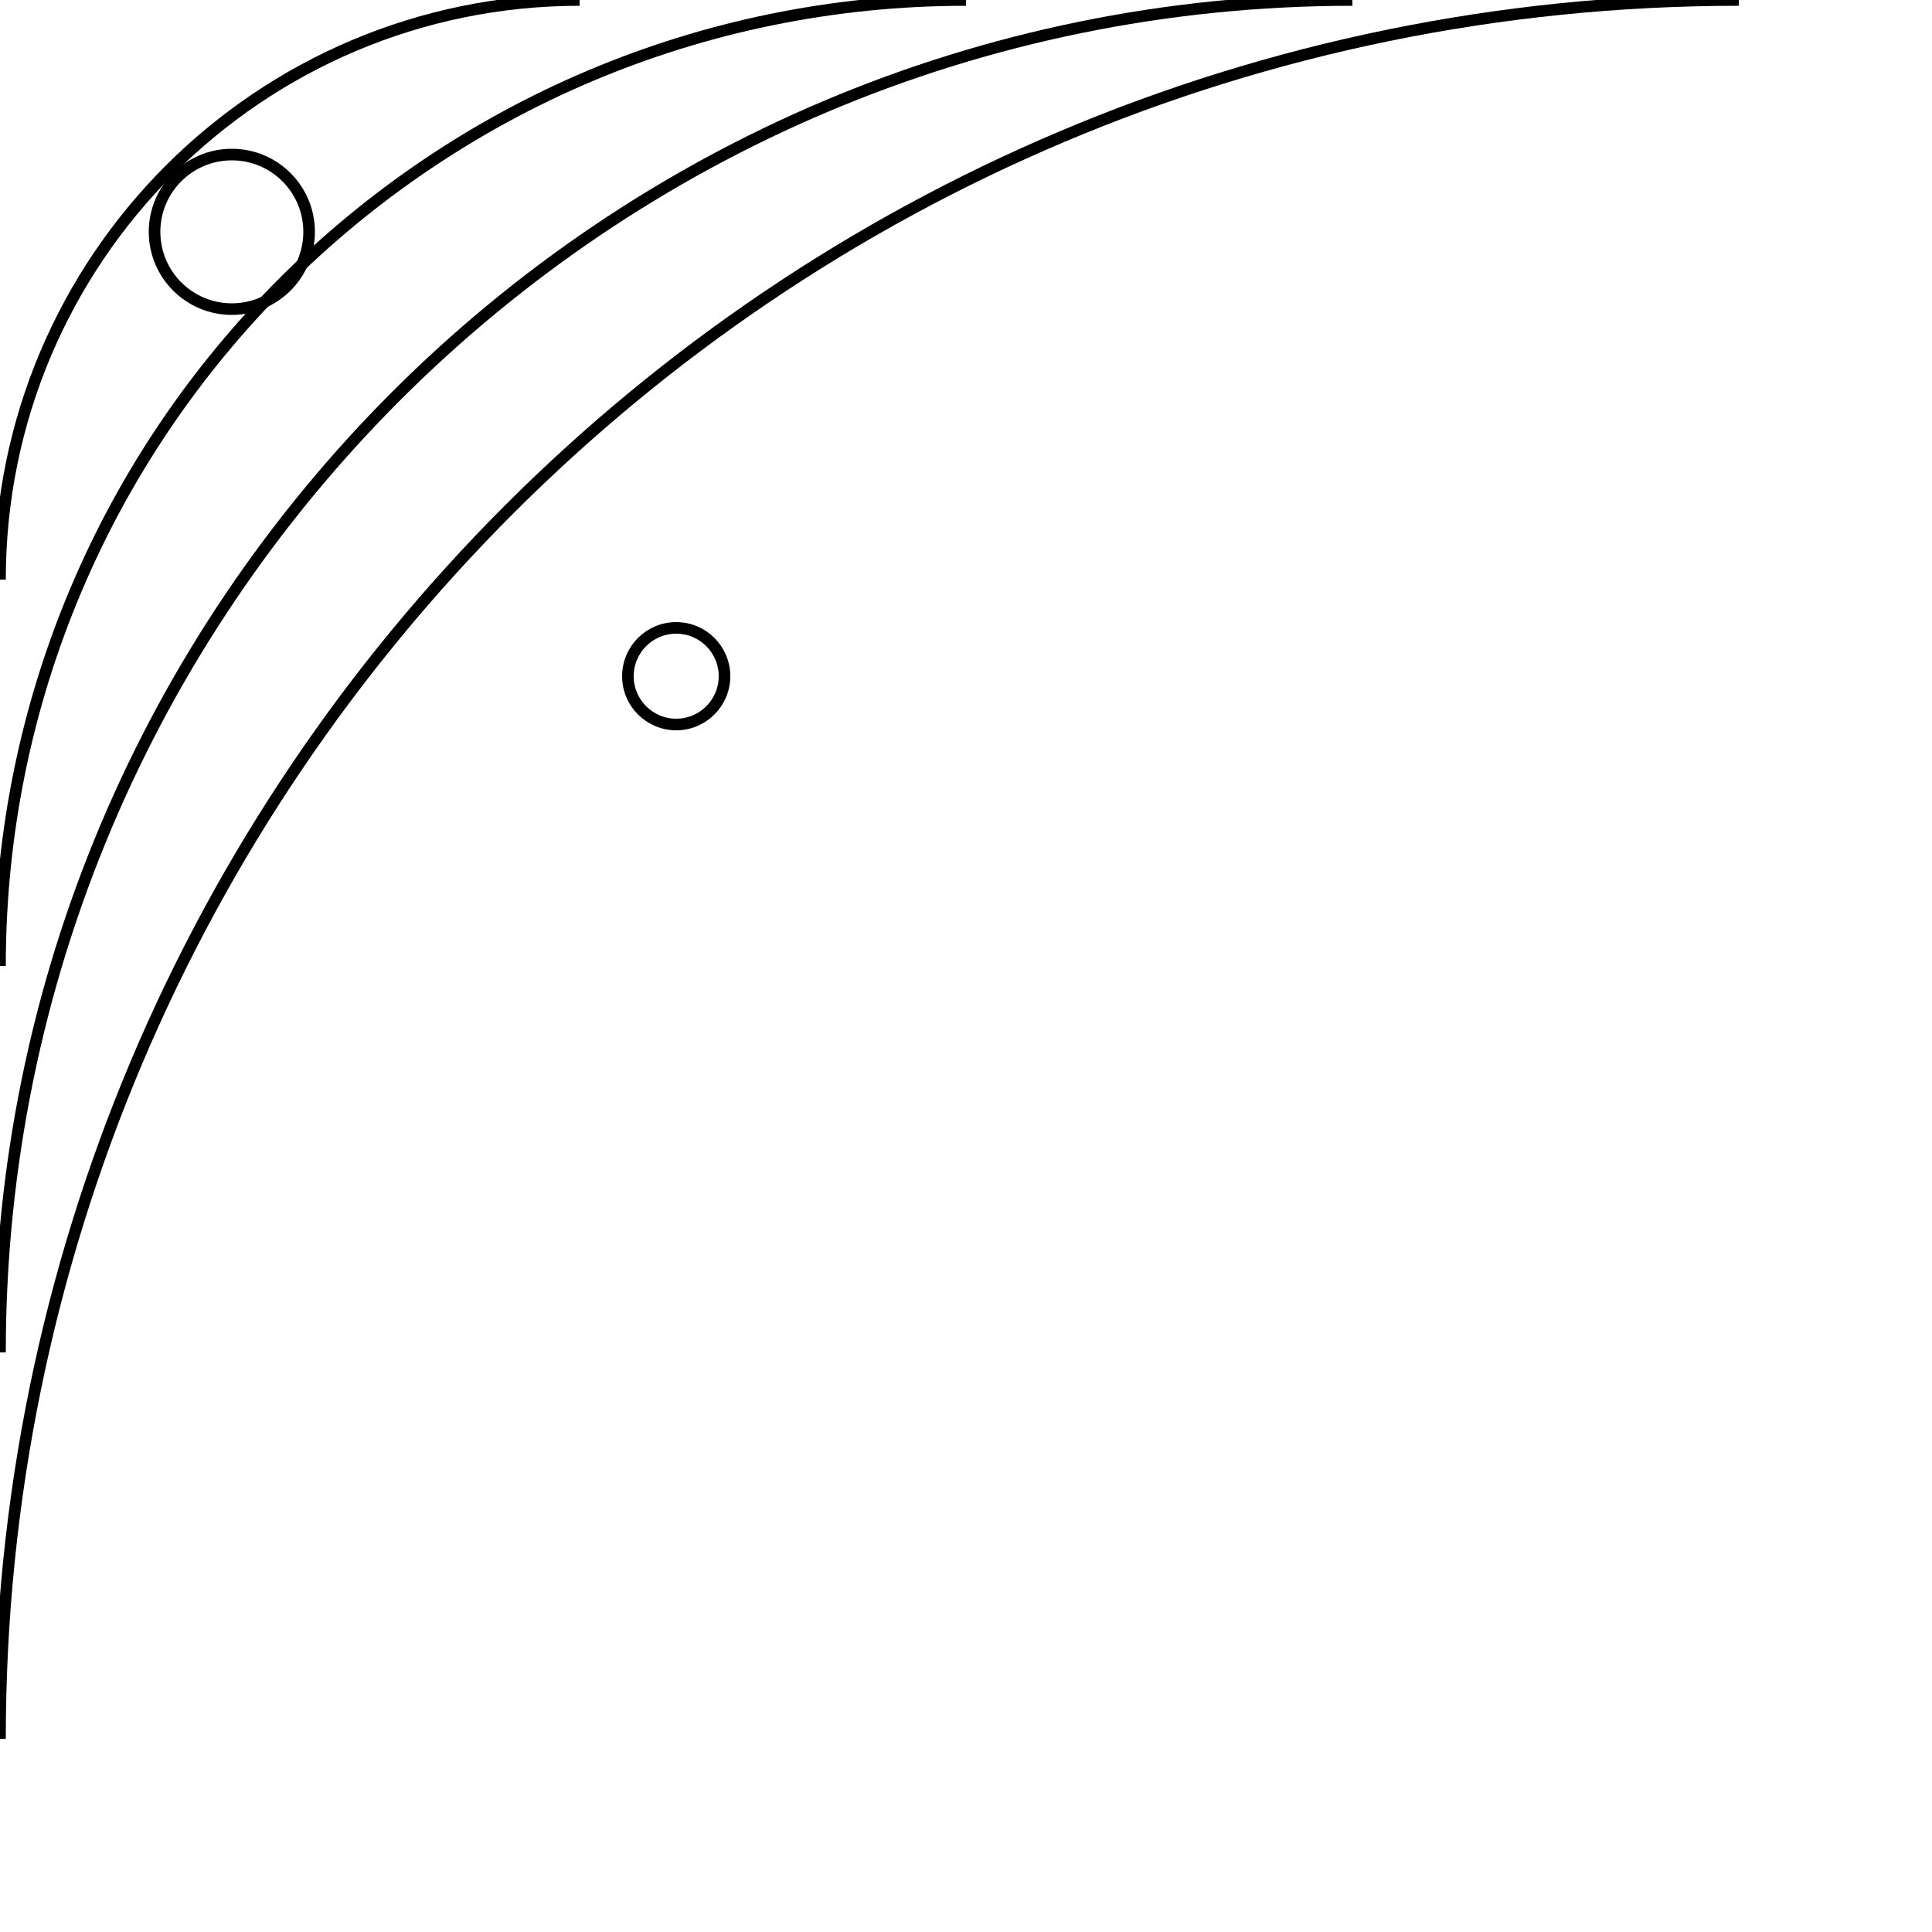
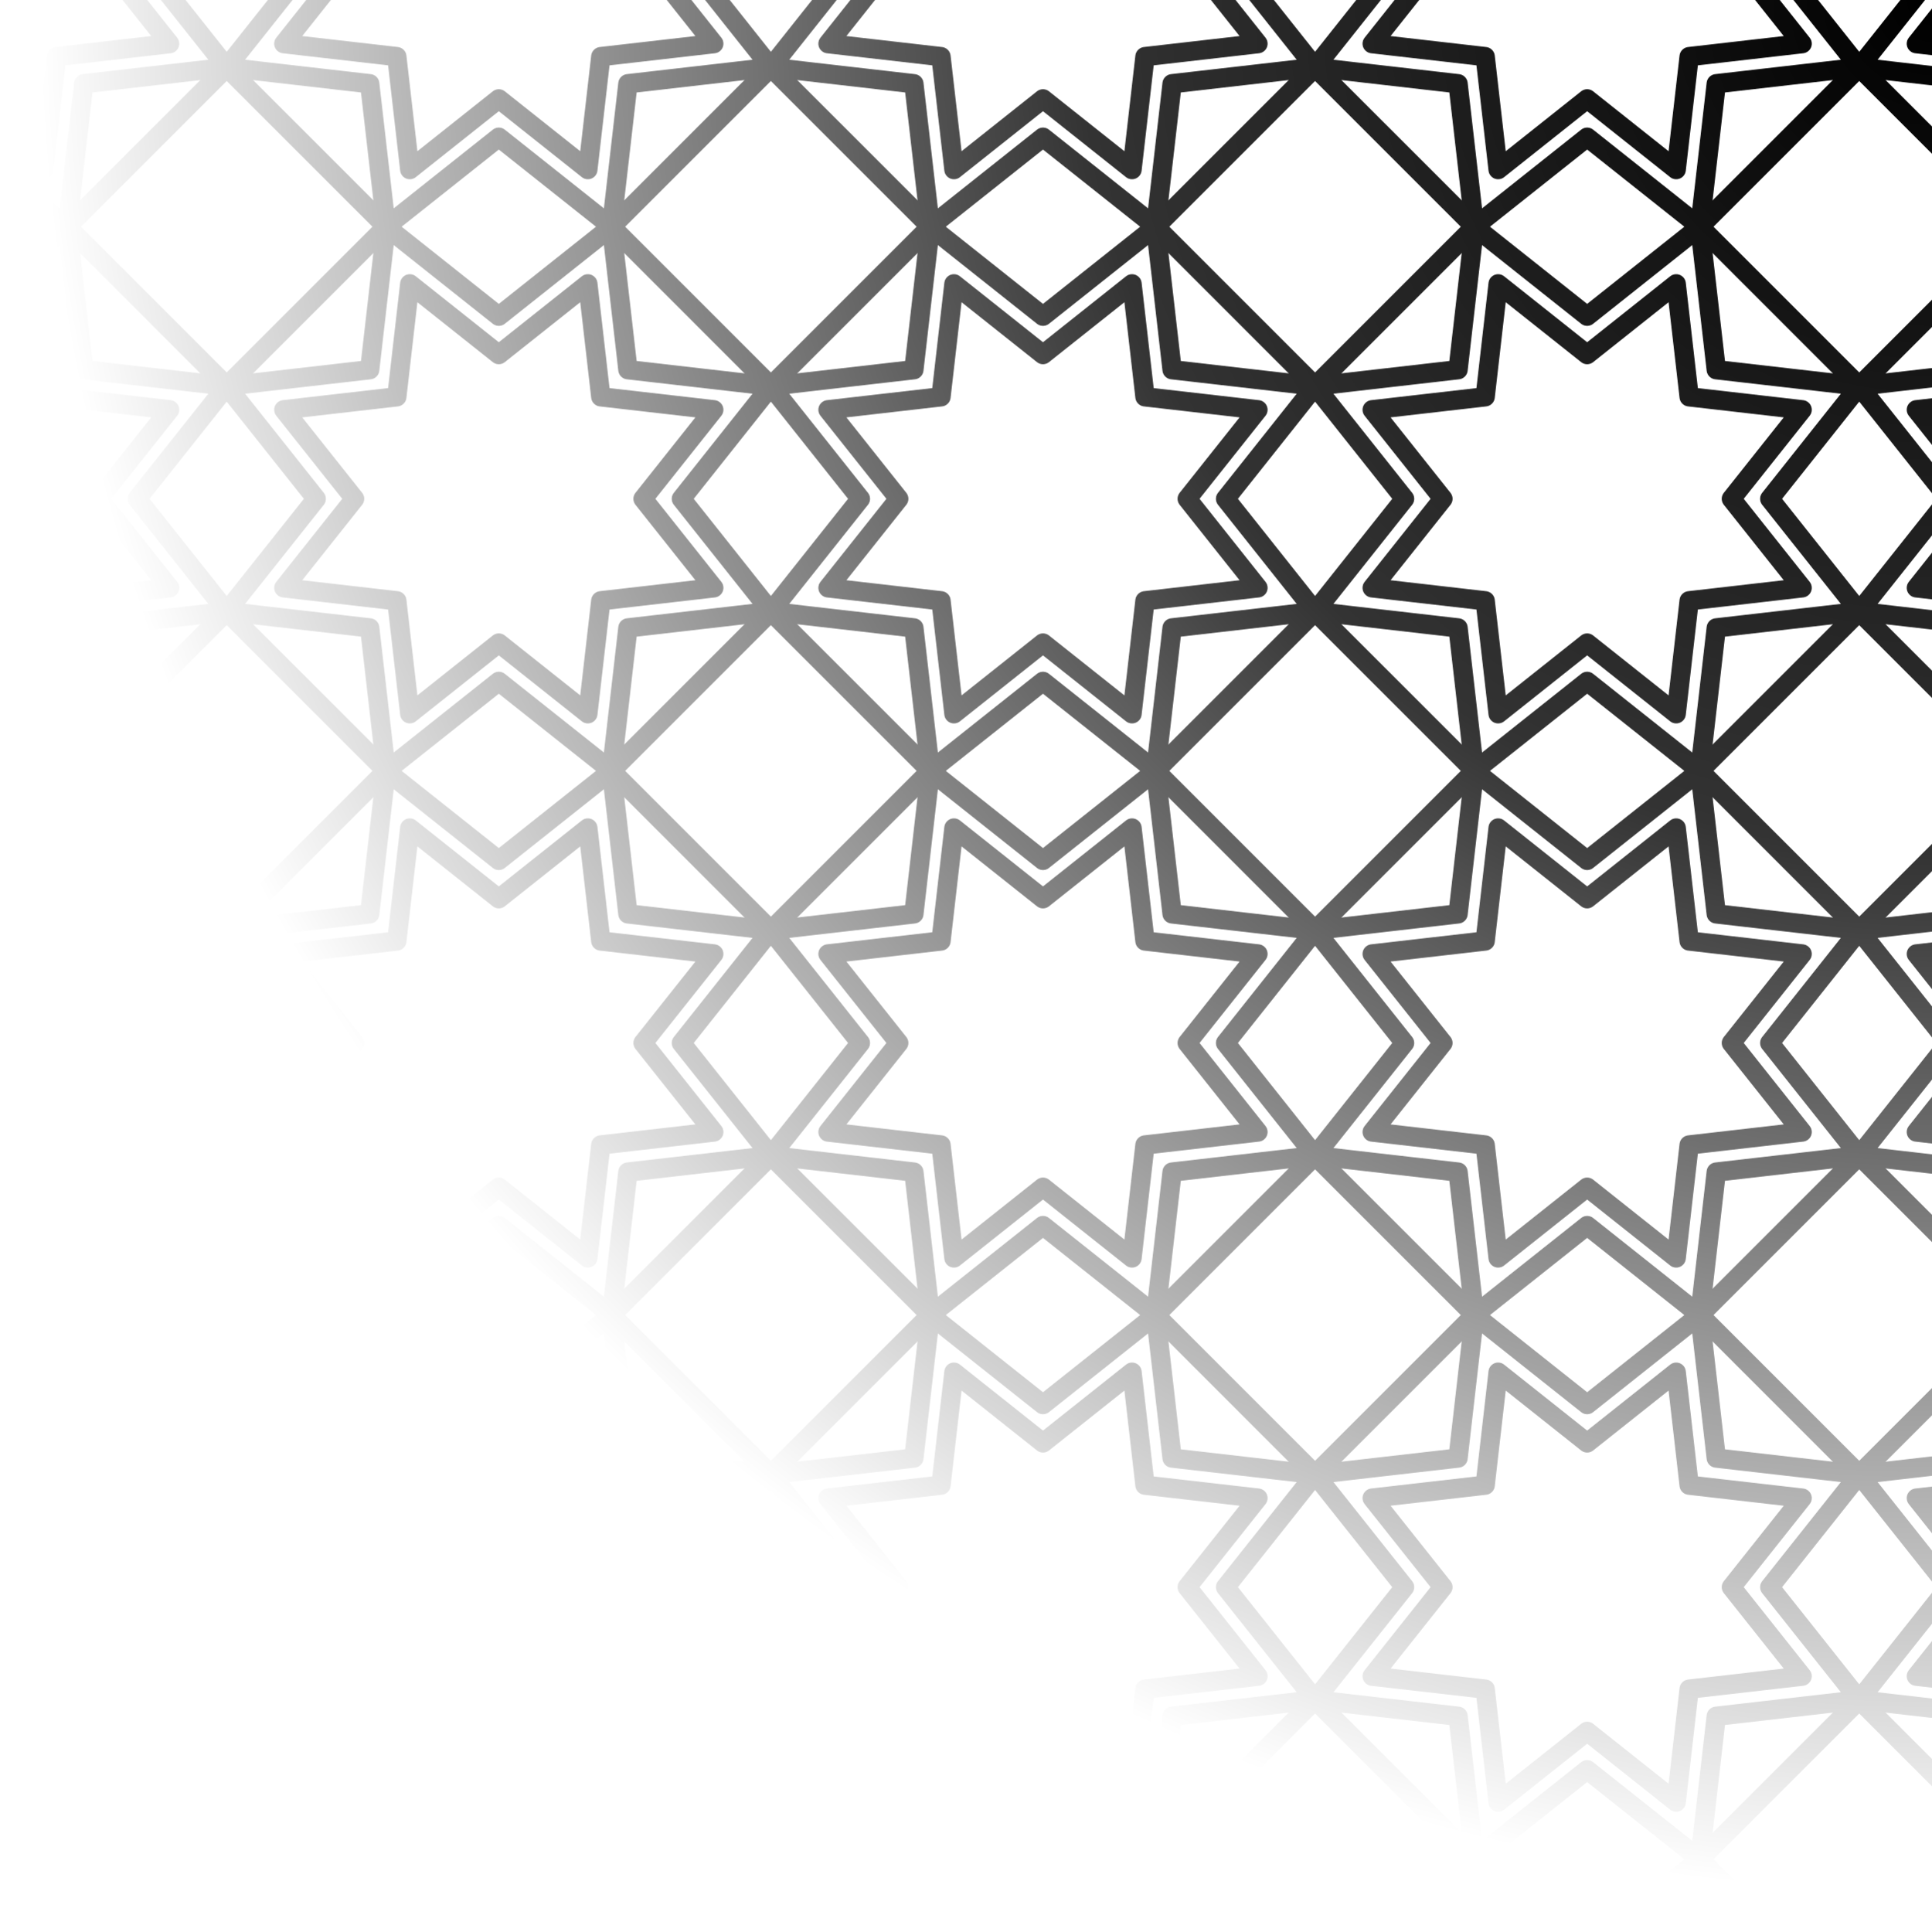
- <svg xmlns="http://www.w3.org/2000/svg" viewBox="0 0 200 200" fill="none" aria-hidden="true" focusable="false">
-   <g stroke="currentColor" stroke-width="1.2">
-     <path d="M0 60 A60 60 0 0 1 60 0" />
-     <path d="M0 100 A100 100 0 0 1 100 0" />
-     <path d="M0 140 A140 140 0 0 1 140 0" />
-     <path d="M0 180 A180 180 0 0 1 180 0" />
-     <circle cx="24" cy="24" r="8" />
-     <circle cx="70" cy="70" r="5" />
-   </g>
+ <svg xmlns="http://www.w3.org/2000/svg" aria-hidden="true" viewBox="0 0 120 120">
+   <defs>
+     <radialGradient id="a" cx="120" cy="0" r="117.6" gradientUnits="userSpaceOnUse">
+       <stop offset="0" stop-color="#fff" />
+       <stop offset=".45" stop-color="#fff" stop-opacity=".8" />
+       <stop offset="1" stop-color="#fff" stop-opacity="0" />
+     </radialGradient>
+     <pattern id="b" width="33.799" height="33.799" patternTransform="translate(30.982 30.982)" patternUnits="userSpaceOnUse">
+       <g fill="none" stroke="currentColor" stroke-linejoin="round" stroke-width="1.2">
+         <path d="m16.899 7-8.88 1.019L7 16.899l-7-5.558-7 5.558-1.019-8.88L-16.899 7l5.558-7-5.558-7 8.88-1.019L-7-16.899l7 5.558 7-5.558 1.019 8.88L16.899-7l-5.558 7Z" />
+         <path d="m13.351 5.53-7.016.805-.805 7.016L0 8.959l-5.53 4.392-.805-7.016-7.016-.805L-8.959 0l-4.392-5.53 7.016-.805.805-7.016L0-8.959l5.53-4.392.805 7.016 7.016.805L8.959 0ZM50.698 7l-8.88 1.019-1.019 8.88-7-5.558-7 5.558-1.019-8.88L16.899 7l5.559-7-5.559-7 8.881-1.019 1.019-8.88 7 5.558 7-5.558 1.019 8.88L50.698-7 45.14 0Z" />
+         <path d="m47.15 5.53-7.016.805-.805 7.016-5.53-4.392-5.53 4.392-.805-7.016-7.016-.805L24.84 0l-4.392-5.53 7.016-.805.805-7.016 5.53 4.392 5.53-4.392.805 7.016 7.016.805L42.758 0ZM16.899 40.799l-8.88 1.019L7 50.698 0 45.14l-7 5.558-1.019-8.88-8.88-1.019 5.558-7-5.558-7 8.88-1.019L-7 16.899l7 5.559 7-5.559 1.019 8.881 8.88 1.019-5.558 7Z" />
+         <path d="m13.351 39.329-7.016.805-.805 7.016L0 42.758l-5.53 4.392-.805-7.016-7.016-.805 4.392-5.53-4.392-5.53 7.016-.805.805-7.016L0 24.84l5.53-4.392.805 7.016 7.016.805-4.392 5.53Zm37.347 1.47-8.88 1.019-1.019 8.88-7-5.558-7 5.558-1.019-8.88-8.881-1.019 5.559-7-5.559-7 8.881-1.019 1.019-8.881 7 5.559 7-5.559 1.019 8.881 8.88 1.019-5.558 7Z" />
+         <path d="m47.15 39.329-7.016.805-.805 7.016-5.53-4.392-5.53 4.392-.805-7.016-7.016-.805 4.392-5.53-4.392-5.53 7.016-.805.805-7.016 5.53 4.392 5.53-4.392.805 7.016 7.016.805-4.392 5.53Zm-20.351-22.43-9.9 9.9L7 16.899 16.899 7Z" />
+       </g>
+     </pattern>
+     <mask id="c">
+       <path fill="url(#a)" d="M0 0h120v120H0z" />
+     </mask>
+   </defs>
+   <path fill="url(#b)" d="M0 0h120v120H0z" mask="url(#c)" />
</svg>
